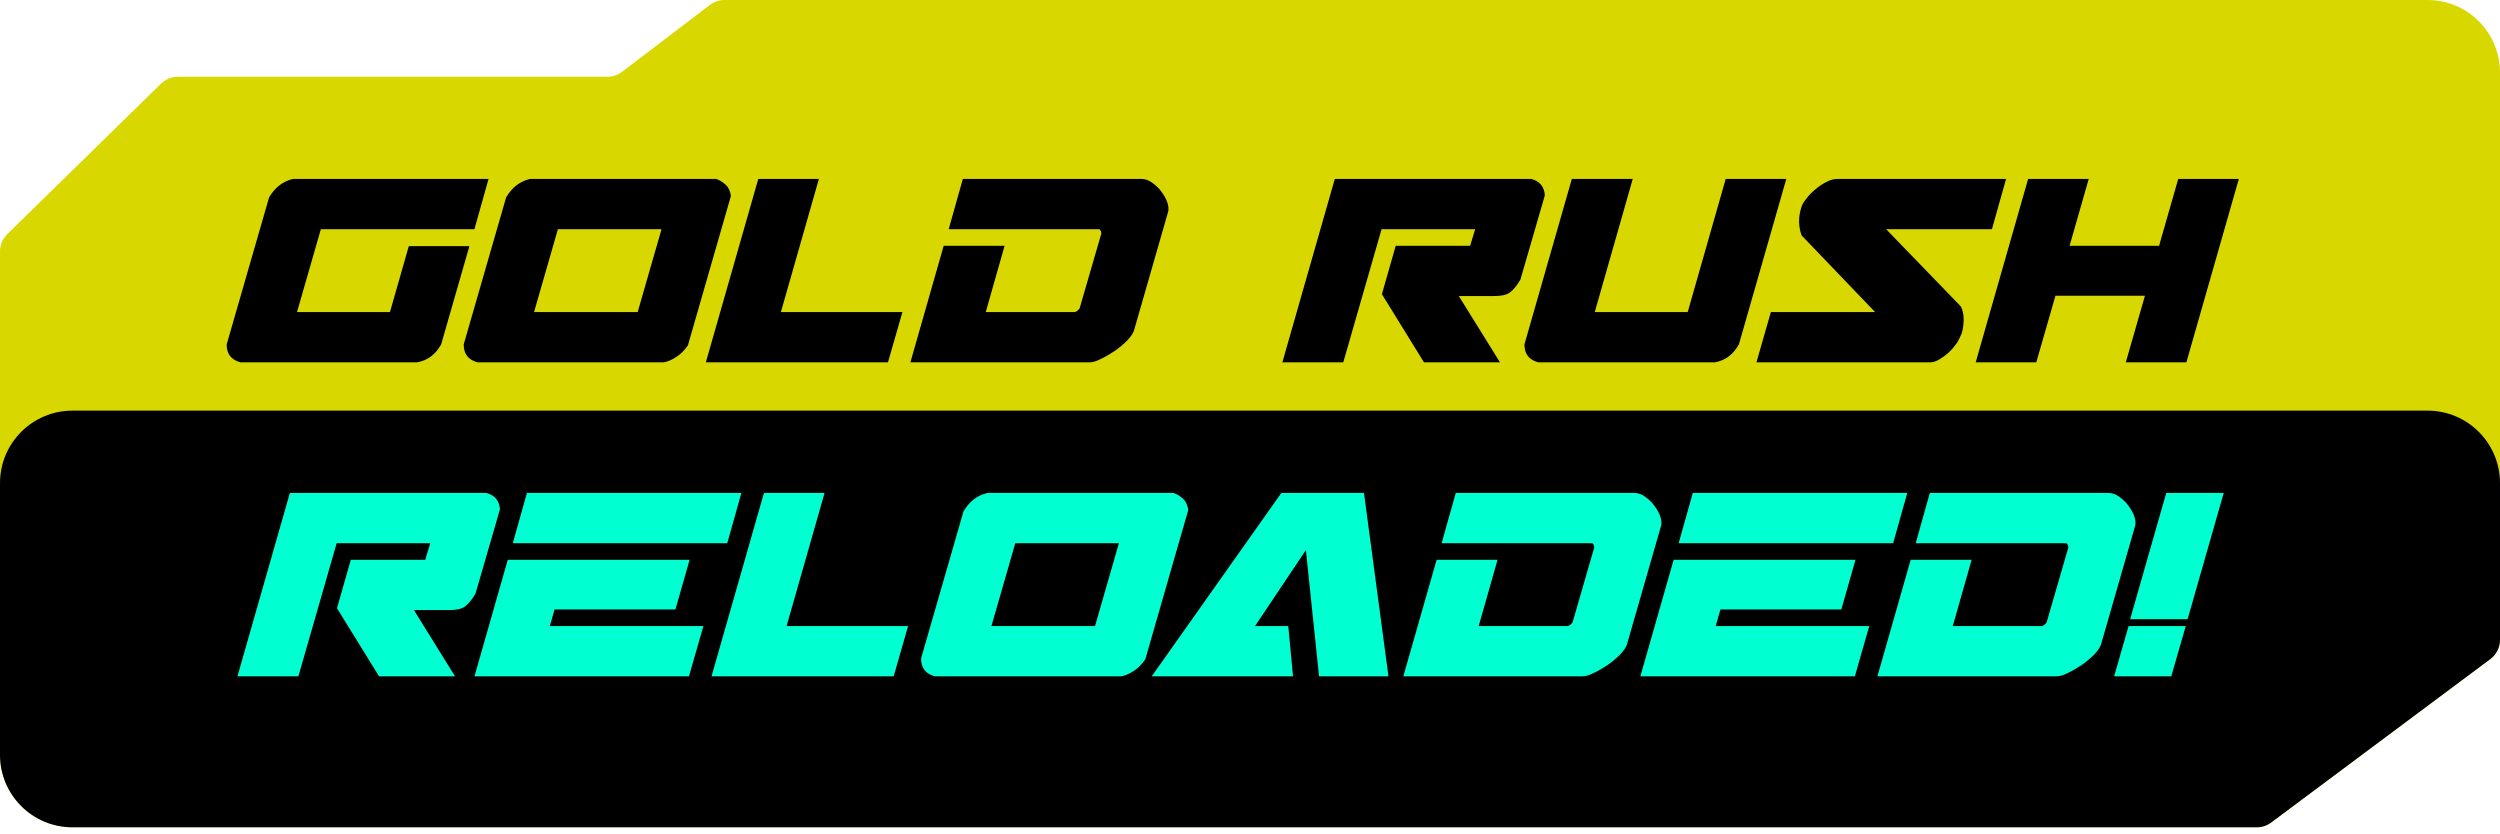
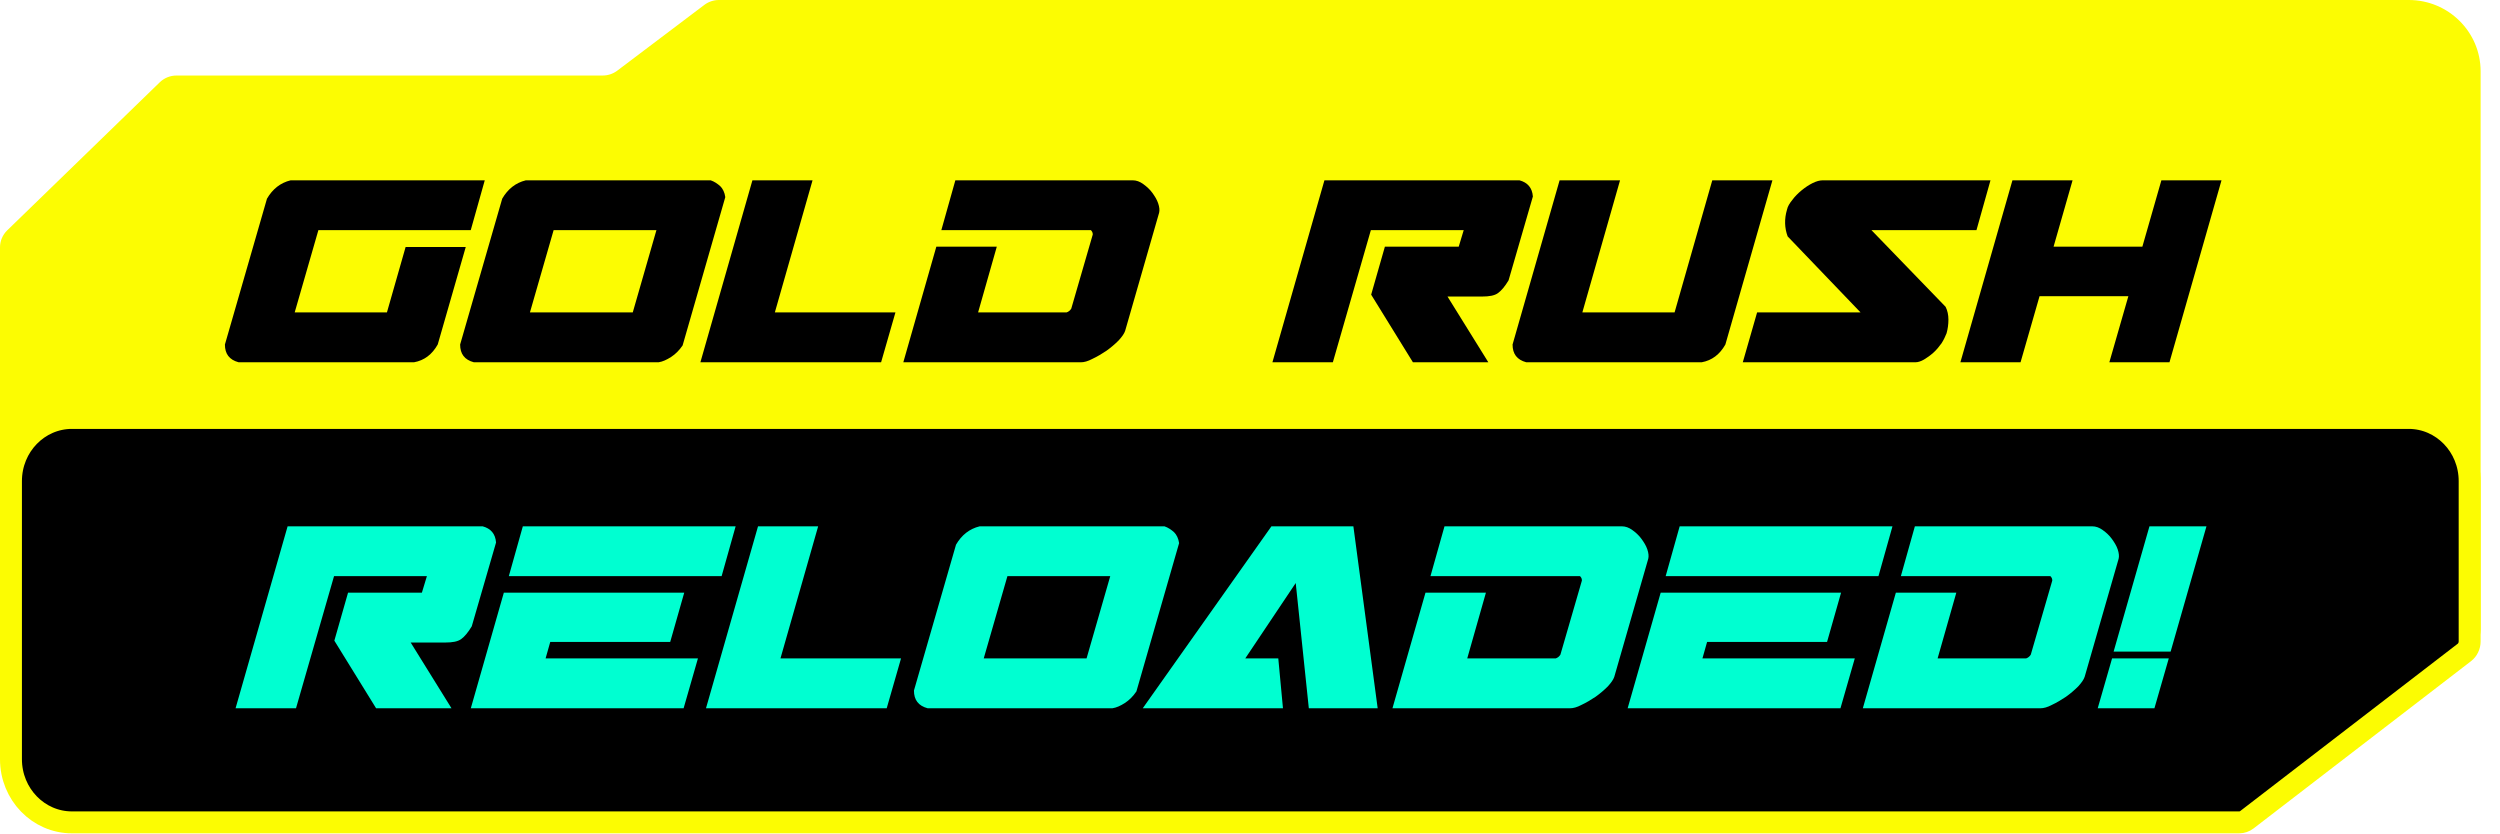
- <svg xmlns="http://www.w3.org/2000/svg" width="207" height="69" viewBox="0 0 207 69" fill="none">
-   <path d="M50.294 6.356H14.73C14.207 6.356 13.705 6.561 13.331 6.927L0.601 19.388C0.217 19.765 0 20.28 0 20.818L3.9129e-06 62.5C4.21782e-06 65.814 2.686 68.5 6 68.5H186.857C187.288 68.5 187.707 68.361 188.053 68.103L206.196 54.571C206.702 54.194 207 53.6 207 52.968V6C207 2.686 204.314 0 201 0H59.992C59.554 0 59.129 0.144 58.78 0.409L51.506 5.947C51.157 6.213 50.732 6.356 50.294 6.356Z" fill="#D8D800" />
-   <path d="M201 34H6C2.686 34 0 36.686 0 40L3.6885e-06 62.5C4.11736e-06 65.814 2.686 68.5 6 68.5H186.857C187.288 68.5 187.707 68.361 188.053 68.103L206.196 54.571C206.702 54.194 207 53.6 207 52.968V40C207 36.686 204.314 34 201 34Z" fill="black" />
-   <path d="M24.254 14.816H40.452L39.282 18.976H26.568L24.592 25.84H32.288L33.848 20.38H38.866L36.526 28.518C36.058 29.35 35.408 29.844 34.55 30H19.912C19.132 29.792 18.768 29.298 18.768 28.518L22.278 16.35C22.746 15.544 23.396 15.024 24.254 14.816ZM43.881 14.816H59.299C59.611 14.92 59.871 15.102 60.105 15.31C60.313 15.518 60.469 15.83 60.521 16.22L56.959 28.596C56.673 29.012 56.361 29.324 55.997 29.558C55.633 29.792 55.295 29.948 54.957 30H39.539C38.759 29.792 38.395 29.298 38.395 28.518L41.905 16.35C42.373 15.544 43.023 15.024 43.881 14.816ZM46.195 18.976L44.219 25.84H52.799L54.775 18.976H46.195ZM67.804 14.816L64.658 25.84H74.72L73.524 30H58.444L62.786 14.816H67.804ZM91.032 18.976C91.006 18.976 90.98 18.976 90.98 18.95L91.032 18.976ZM79.722 14.816H94.516C94.828 14.816 95.114 14.92 95.4 15.128C95.686 15.336 95.946 15.57 96.154 15.856C96.362 16.142 96.544 16.428 96.648 16.74C96.752 17.052 96.778 17.312 96.726 17.52L93.892 27.374C93.814 27.608 93.632 27.868 93.346 28.18C93.034 28.492 92.696 28.778 92.332 29.038C91.942 29.298 91.552 29.532 91.162 29.714C90.772 29.922 90.46 30 90.2 30H75.38L78.136 20.354H83.18L81.62 25.84H89.004C89.16 25.788 89.29 25.684 89.394 25.528L91.188 19.34C91.188 19.184 91.136 19.08 91.032 18.976H78.552L79.722 14.816ZM110.521 14.816H126.797C127.473 14.998 127.863 15.44 127.915 16.168L125.887 23.162C125.575 23.682 125.289 24.02 125.003 24.228C124.717 24.436 124.275 24.514 123.677 24.514H120.791L124.197 30H117.905L114.421 24.358L115.565 20.354H121.727L122.143 18.976H114.395L111.223 30H106.179L110.521 14.816ZM130.148 14.816H135.192L132.046 25.84H139.742L142.888 14.816H147.906L143.98 28.518C143.512 29.35 142.862 29.844 142.004 30H127.366C126.586 29.792 126.222 29.298 126.222 28.518L130.148 14.816ZM145.432 30L146.628 25.84H155.26L149.176 19.496C148.916 18.794 148.89 18.04 149.124 17.26C149.176 17 149.332 16.74 149.566 16.454C149.774 16.168 150.034 15.908 150.346 15.648C150.632 15.414 150.944 15.206 151.256 15.05C151.568 14.894 151.854 14.816 152.114 14.816H166.102L164.932 18.976H156.17L162.358 25.372C162.514 25.684 162.592 26.048 162.592 26.438C162.592 26.828 162.54 27.218 162.436 27.582C162.332 27.842 162.202 28.128 162.02 28.414C161.812 28.7 161.604 28.96 161.344 29.194C161.084 29.428 160.824 29.61 160.564 29.766C160.304 29.922 160.044 30 159.836 30H145.432ZM167.929 14.816H172.947L171.361 20.354H178.771L180.357 14.816H185.375L181.033 30H176.015L177.601 24.488H170.191L168.605 30H163.587L167.929 14.816Z" fill="black" />
-   <path d="M24.002 40.816H40.278C40.954 40.998 41.344 41.44 41.396 42.168L39.368 49.162C39.056 49.682 38.77 50.02 38.484 50.228C38.198 50.436 37.756 50.514 37.158 50.514H34.272L37.678 56H31.386L27.902 50.358L29.046 46.354H35.208L35.624 44.976H27.876L24.704 56H19.66L24.002 40.816ZM55.927 50.462H45.917L45.527 51.84H58.241L57.045 56H39.287L42.043 46.354H57.097L55.927 50.462ZM42.459 44.976L43.629 40.816H61.387L60.217 44.976H42.459ZM68.274 40.816L65.128 51.84H75.19L73.994 56H58.914L63.256 40.816H68.274ZM81.751 40.816H97.169C97.481 40.92 97.741 41.102 97.975 41.31C98.183 41.518 98.339 41.83 98.391 42.22L94.829 54.596C94.543 55.012 94.231 55.324 93.867 55.558C93.503 55.792 93.165 55.948 92.827 56H77.409C76.629 55.792 76.265 55.298 76.265 54.518L79.775 42.35C80.243 41.544 80.893 41.024 81.751 40.816ZM84.065 44.976L82.089 51.84H90.669L92.645 44.976H84.065ZM107.061 56H95.361L106.099 40.816H112.937L114.965 56H109.219L108.127 45.548L103.915 51.84H106.671L107.061 56ZM131.847 44.976C131.821 44.976 131.795 44.976 131.795 44.95L131.847 44.976ZM120.537 40.816H135.331C135.643 40.816 135.929 40.92 136.215 41.128C136.501 41.336 136.761 41.57 136.969 41.856C137.177 42.142 137.359 42.428 137.463 42.74C137.567 43.052 137.593 43.312 137.541 43.52L134.707 53.374C134.629 53.608 134.447 53.868 134.161 54.18C133.849 54.492 133.511 54.778 133.147 55.038C132.757 55.298 132.367 55.532 131.977 55.714C131.587 55.922 131.275 56 131.015 56H116.195L118.951 46.354H123.995L122.435 51.84H129.819C129.975 51.788 130.105 51.684 130.209 51.528L132.003 45.34C132.003 45.184 131.951 45.08 131.847 44.976H119.367L120.537 40.816ZM152.462 50.462H142.452L142.062 51.84H154.776L153.58 56H135.822L138.578 46.354H153.632L152.462 50.462ZM138.994 44.976L140.164 40.816H157.922L156.752 44.976H138.994ZM171.101 44.976C171.075 44.976 171.049 44.976 171.049 44.95L171.101 44.976ZM159.791 40.816H174.585C174.897 40.816 175.183 40.92 175.469 41.128C175.755 41.336 176.015 41.57 176.223 41.856C176.431 42.142 176.613 42.428 176.717 42.74C176.821 43.052 176.847 43.312 176.795 43.52L173.961 53.374C173.883 53.608 173.701 53.868 173.415 54.18C173.103 54.492 172.765 54.778 172.401 55.038C172.011 55.298 171.621 55.532 171.231 55.714C170.841 55.922 170.529 56 170.269 56H155.449L158.205 46.354H163.249L161.689 51.84H169.073C169.229 51.788 169.359 51.684 169.463 51.528L171.257 45.34C171.257 45.184 171.205 45.08 171.101 44.976H158.621L159.791 40.816ZM176.246 51.84H180.978L179.782 56H175.05L176.246 51.84ZM179.366 40.816H184.124L181.134 51.268H176.376L179.366 40.816Z" fill="#00FFD1" />
+ <svg xmlns="http://www.w3.org/2000/svg" width="114" height="38" viewBox="0 0 114 38" fill="none">
+   <path d="M27.483 3.444H8.049C7.763 3.444 7.489 3.555 7.285 3.753L0.328 10.505C0.118 10.709 0 10.989 0 11.28L2.13823e-06 33.865C2.30485e-06 35.661 1.468 37.116 3.279 37.116H102.109C102.344 37.116 102.574 37.041 102.762 36.901L112.677 29.569C112.953 29.365 113.116 29.043 113.116 28.701V3.251C113.116 1.456 111.648 0 109.838 0H32.783C32.544 0 32.311 0.078 32.121 0.221L28.146 3.223C27.955 3.366 27.723 3.444 27.483 3.444Z" fill="#FCFC02" />
+   <path d="M3.279 19.058H109.838C111.358 19.058 112.616 20.333 112.616 21.939V29.247C112.616 29.451 112.523 29.639 112.372 29.754L102.458 37.38C102.355 37.459 102.233 37.5 102.109 37.5H3.279C1.758 37.5 0.5 36.225 0.5 34.619L0.5 21.939C0.5 20.333 1.758 19.058 3.279 19.058Z" fill="black" stroke="#FCFC02" />
+   <path d="M96.31 30.024H98.896L98.242 32.297H95.656L96.31 30.024ZM98.015 24H100.615L98.981 29.712H96.381L98.015 24Z" fill="#00FFD1" />
+   <path d="M93.498 26.273C93.484 26.273 93.47 26.273 93.47 26.259L93.498 26.273ZM87.318 24H95.402C95.573 24 95.729 24.057 95.885 24.171C96.042 24.284 96.184 24.412 96.297 24.568C96.411 24.725 96.51 24.881 96.567 25.051C96.624 25.222 96.638 25.364 96.61 25.478L95.061 30.862C95.019 30.99 94.919 31.132 94.763 31.303C94.592 31.473 94.408 31.63 94.209 31.772C93.996 31.914 93.783 32.042 93.57 32.141C93.356 32.255 93.186 32.297 93.044 32.297H84.945L86.451 27.026H89.208L88.355 30.024H92.39C92.475 29.996 92.546 29.939 92.603 29.854L93.584 26.472C93.584 26.387 93.555 26.33 93.498 26.273H86.679L87.318 24Z" fill="#00FFD1" />
+   <path d="M83.314 29.271H77.844L77.631 30.024H84.578L83.925 32.297H74.221L75.727 27.026H83.953L83.314 29.271ZM75.954 26.273L76.593 24H86.297L85.658 26.273H75.954Z" fill="#00FFD1" />
+   <path d="M72.049 26.273C72.035 26.273 72.021 26.273 72.021 26.259L72.049 26.273ZM65.869 24H73.953C74.124 24 74.28 24.057 74.436 24.171C74.592 24.284 74.734 24.412 74.848 24.568C74.962 24.725 75.061 24.881 75.118 25.051C75.175 25.222 75.189 25.364 75.161 25.478L73.612 30.862C73.57 30.99 73.47 31.132 73.314 31.303C73.143 31.473 72.959 31.63 72.76 31.772C72.546 31.914 72.333 32.042 72.12 32.141C71.907 32.255 71.737 32.297 71.595 32.297H63.496L65.002 27.026H67.758L66.906 30.024H70.941C71.026 29.996 71.097 29.939 71.154 29.854L72.135 26.472C72.135 26.387 72.106 26.33 72.049 26.273H65.229L65.869 24Z" fill="#00FFD1" />
+   <path d="M58.503 32.297H52.109L57.977 24H61.714L62.822 32.297H59.682L59.085 26.586L56.784 30.024H58.29L58.503 32.297Z" fill="#00FFD1" />
+   <path d="M44.674 24H53.099C53.269 24.057 53.411 24.156 53.539 24.27C53.653 24.384 53.738 24.554 53.767 24.767L51.82 31.53C51.664 31.758 51.493 31.928 51.294 32.056C51.096 32.184 50.911 32.269 50.726 32.297H42.301C41.875 32.184 41.676 31.914 41.676 31.488L43.594 24.838C43.85 24.398 44.205 24.114 44.674 24ZM45.938 26.273L44.858 30.024H49.547L50.627 26.273H45.938Z" fill="#00FFD1" />
+   <path d="M37.308 24L35.589 30.024H41.087L40.434 32.297H32.193L34.566 24H37.308Z" fill="#00FFD1" />
+   <path d="M30.562 29.271H25.092L24.879 30.024H31.826L31.173 32.297H21.469L22.975 27.026H31.201L30.562 29.271ZM23.202 26.273L23.841 24H33.545L32.906 26.273H23.202Z" fill="#00FFD1" />
+   <path d="M13.115 24H22.009C22.378 24.099 22.591 24.341 22.62 24.739L21.512 28.561C21.341 28.845 21.185 29.03 21.029 29.143C20.872 29.257 20.631 29.299 20.304 29.299H18.727L20.588 32.297H17.15L15.246 29.214L15.871 27.026H19.238L19.466 26.273H15.232L13.498 32.297H10.742L13.115 24Z" fill="#00FFD1" />
+   <path d="M91.767 8.222H94.509L93.643 11.248H97.692L98.559 8.222H101.301L98.928 16.52H96.186L97.053 13.508H93.003L92.137 16.52H89.394L91.767 8.222Z" fill="black" />
+   <path d="M79.471 16.52L80.124 14.246H84.841L81.517 10.78C81.375 10.396 81.36 9.984 81.488 9.558C81.517 9.416 81.602 9.274 81.73 9.117C81.843 8.961 81.986 8.819 82.156 8.677C82.312 8.549 82.483 8.435 82.653 8.35C82.824 8.265 82.98 8.222 83.122 8.222H90.766L90.127 10.495H85.338L88.72 13.991C88.805 14.161 88.848 14.36 88.848 14.573C88.848 14.786 88.82 14.999 88.763 15.198C88.706 15.34 88.635 15.497 88.535 15.653C88.422 15.809 88.308 15.951 88.166 16.079C88.024 16.207 87.882 16.306 87.74 16.392C87.598 16.477 87.456 16.52 87.342 16.52H79.471Z" fill="black" />
+   <path d="M71.118 8.222H73.874L72.155 14.246H76.361L78.08 8.222H80.822L78.677 15.71C78.421 16.164 78.066 16.434 77.597 16.52H69.598C69.172 16.406 68.973 16.136 68.973 15.71L71.118 8.222Z" fill="black" />
+   <path d="M60.394 8.222H69.288C69.658 8.322 69.871 8.563 69.899 8.961L68.791 12.783C68.621 13.067 68.464 13.252 68.308 13.365C68.152 13.479 67.91 13.522 67.583 13.522H66.006L67.868 16.52H64.429L62.525 13.436L63.151 11.248H66.518L66.745 10.495H62.511L60.778 16.52H58.022L60.394 8.222Z" fill="black" />
+   <path d="M49.745 10.495C49.73 10.495 49.716 10.495 49.716 10.481L49.745 10.495ZM43.564 8.222H51.648C51.819 8.222 51.975 8.279 52.131 8.393C52.288 8.506 52.43 8.634 52.544 8.79C52.657 8.947 52.757 9.103 52.813 9.274C52.87 9.444 52.885 9.586 52.856 9.7L51.307 15.085C51.265 15.212 51.165 15.354 51.009 15.525C50.839 15.695 50.654 15.852 50.455 15.994C50.242 16.136 50.029 16.264 49.816 16.363C49.602 16.477 49.432 16.52 49.29 16.52H41.191L42.697 11.248H45.454L44.601 14.246H48.636C48.722 14.218 48.793 14.161 48.849 14.076L49.83 10.694C49.83 10.609 49.801 10.552 49.745 10.495H42.925L43.564 8.222Z" fill="black" />
+   <path d="M37.052 8.222L35.333 14.246H40.832L40.178 16.52H31.938L34.31 8.222H37.052Z" fill="black" />
+   <path d="M23.98 8.222H32.406C32.576 8.279 32.718 8.378 32.846 8.492C32.96 8.606 33.045 8.776 33.073 8.989L31.127 15.752C30.971 15.98 30.8 16.15 30.601 16.278C30.402 16.406 30.218 16.491 30.033 16.52H21.608C21.181 16.406 20.982 16.136 20.982 15.71L22.901 9.06C23.156 8.62 23.511 8.336 23.98 8.222ZM25.245 10.495L24.165 14.246H28.854L29.933 10.495H25.245Z" fill="black" />
+   <path d="M13.254 8.222H22.105L21.466 10.495H14.518L13.438 14.246H17.644L18.496 11.263H21.238L19.96 15.71C19.704 16.164 19.349 16.434 18.88 16.52H10.881C10.455 16.406 10.256 16.136 10.256 15.71L12.174 9.06C12.43 8.62 12.785 8.336 13.254 8.222Z" fill="black" />
</svg>
